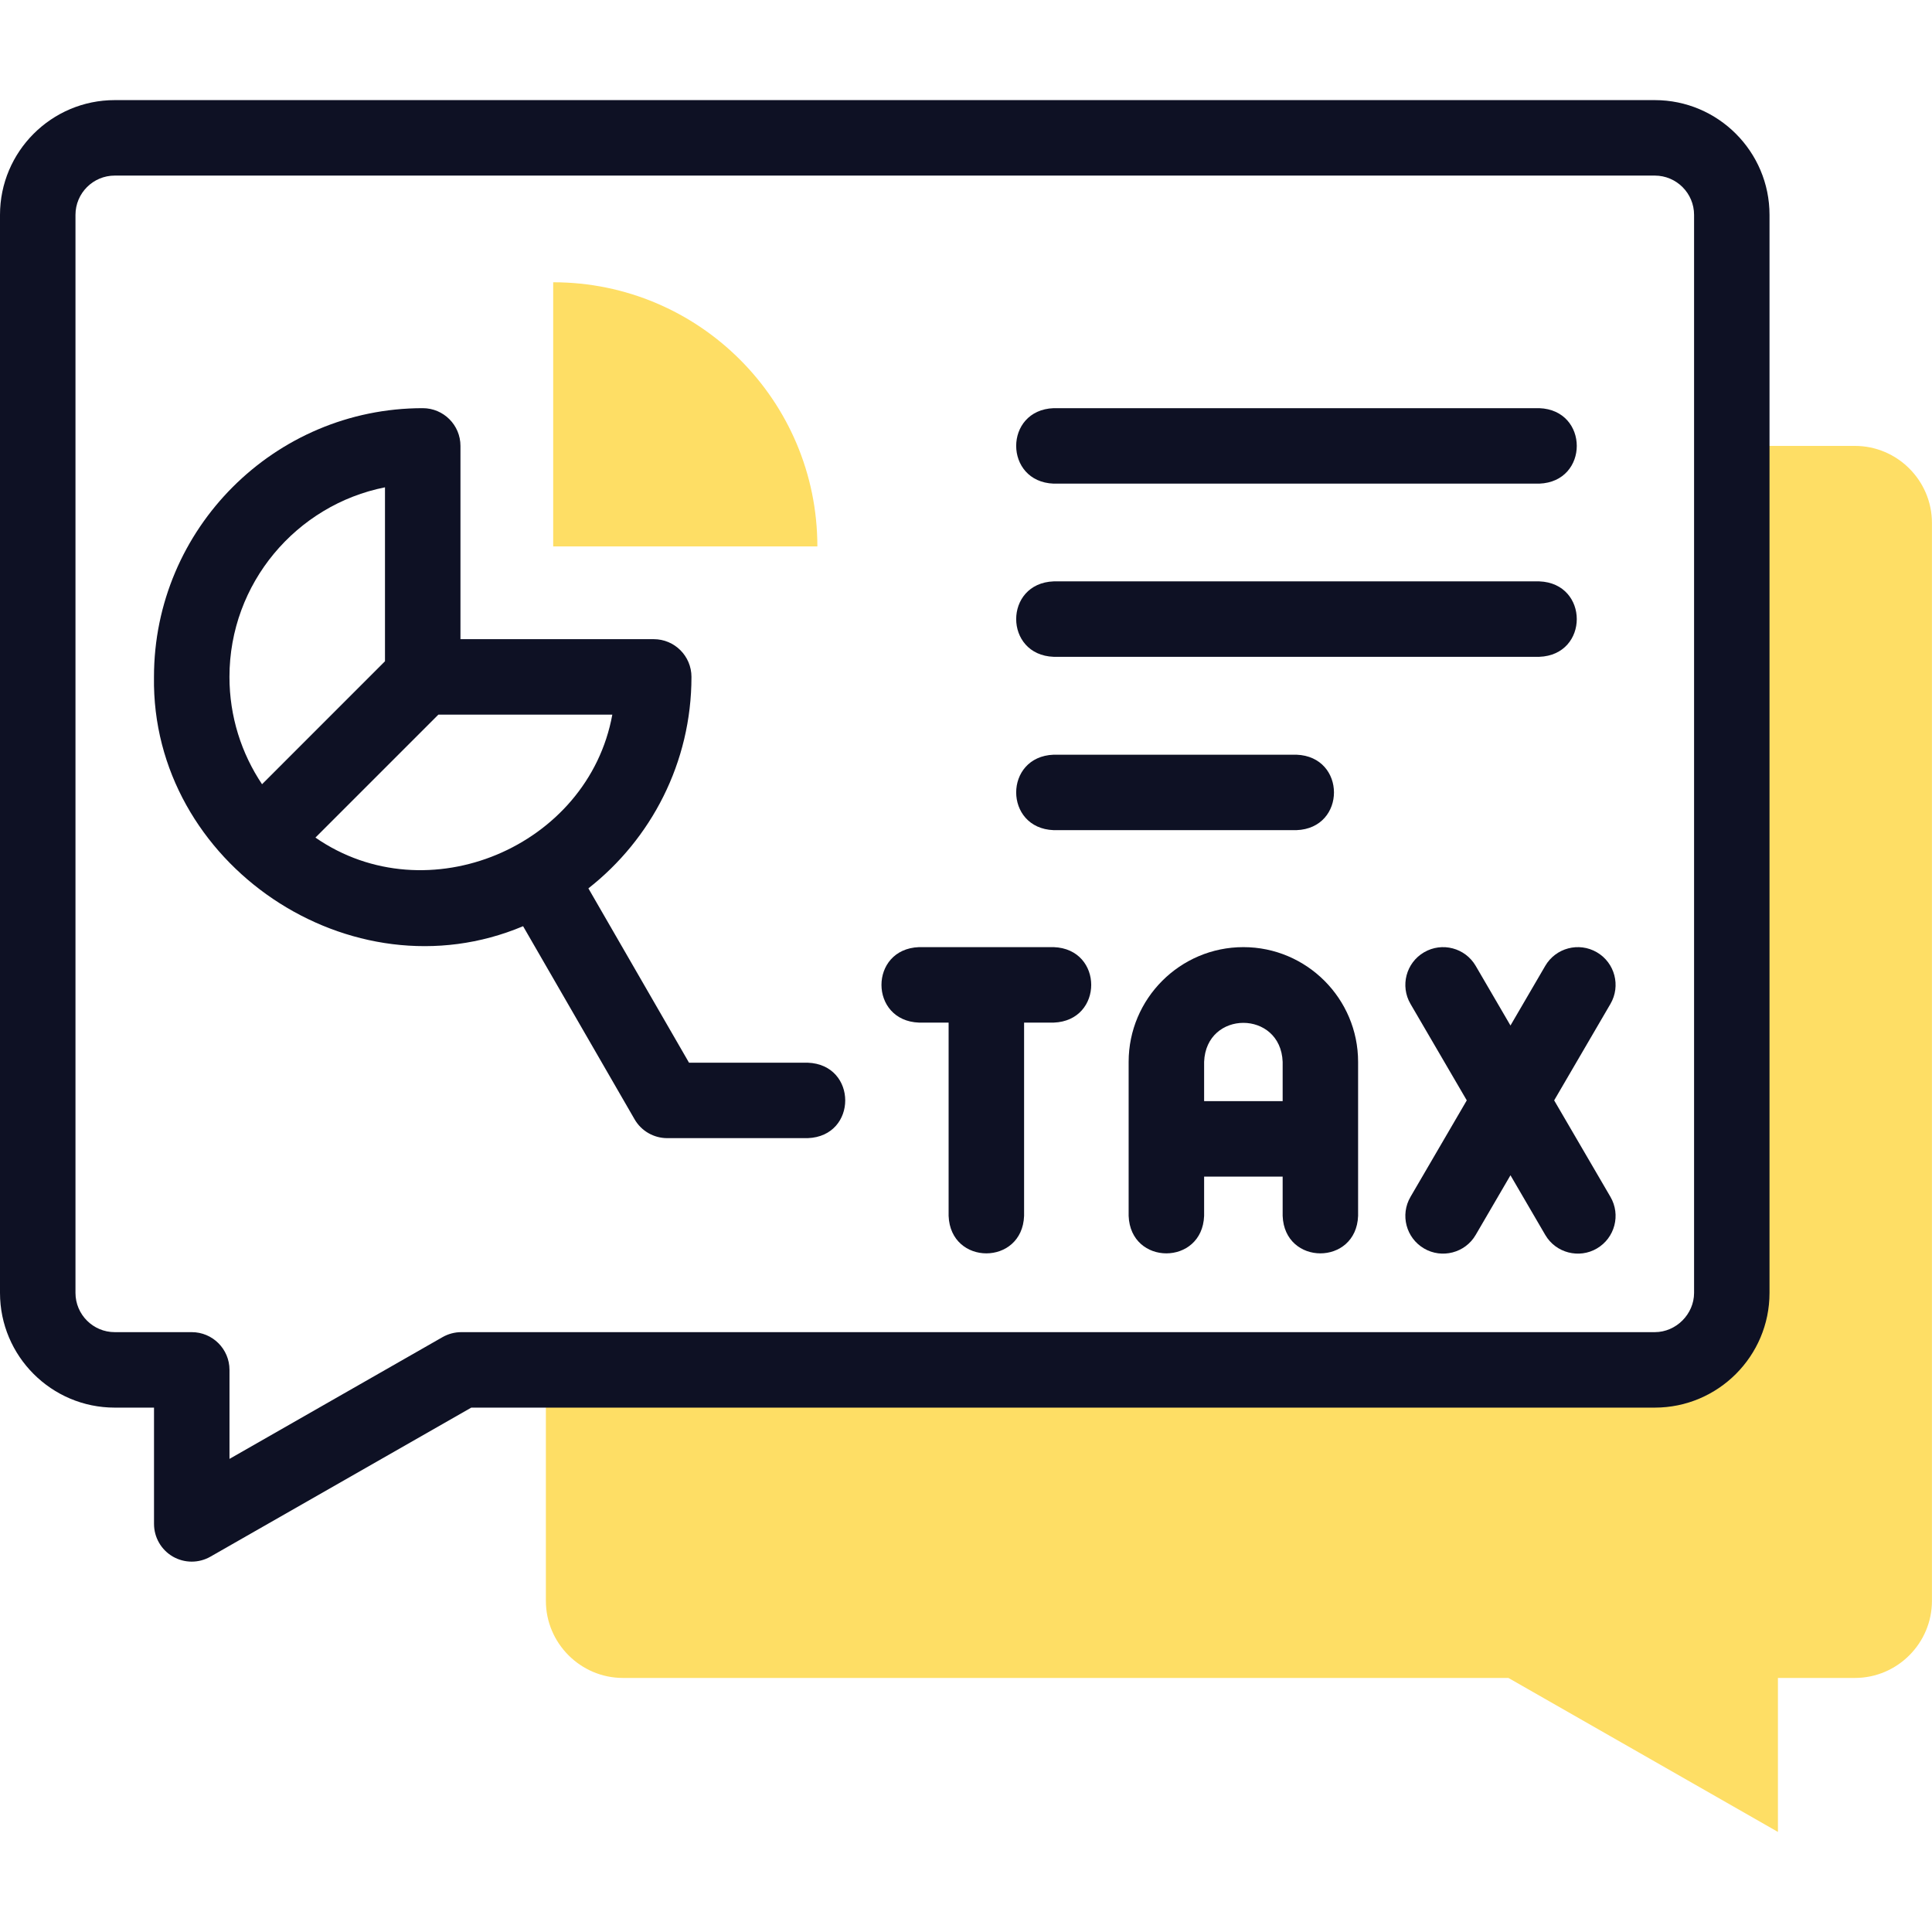
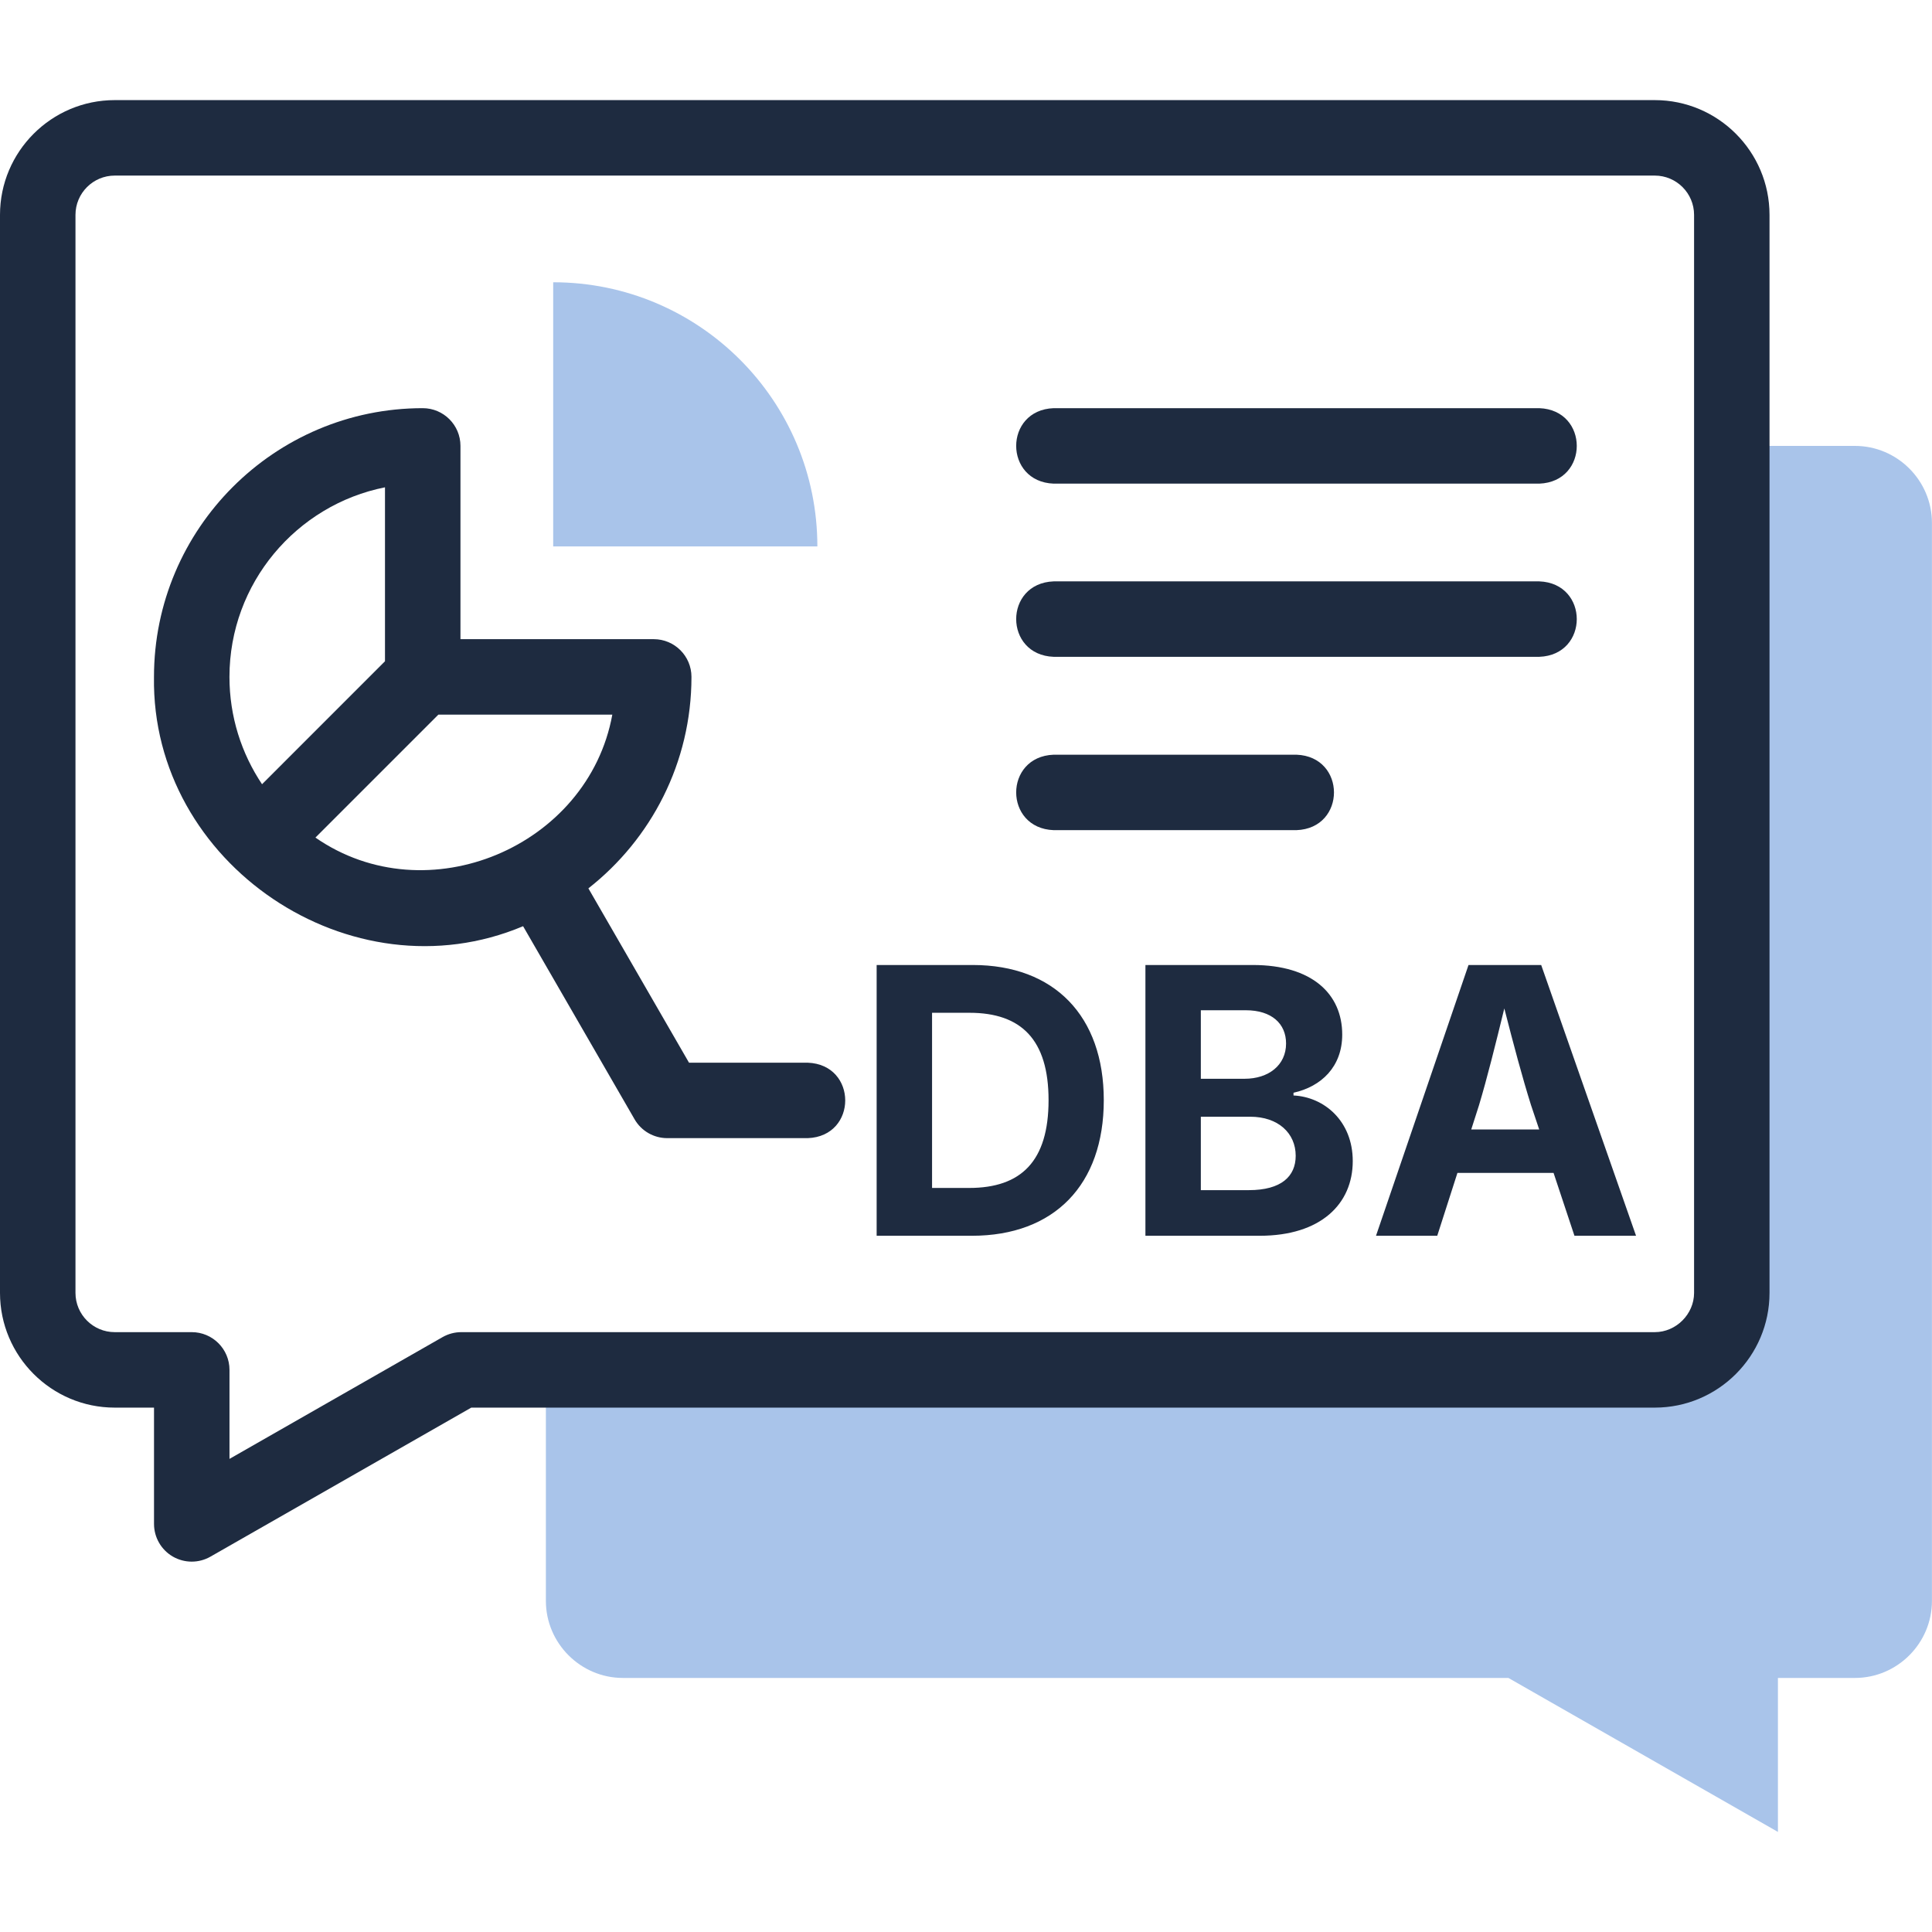
<svg xmlns="http://www.w3.org/2000/svg" width="60" height="60" viewBox="0 0 60 60" fill="none">
-   <path fill-rule="evenodd" clip-rule="evenodd" d="M51.389 42.544H16.953V49.718C16.953 51.032 18.031 52.11 19.345 52.11H46.845L55.215 56.892V52.11H57.607C58.921 52.11 59.998 51.034 59.998 49.718V16.239C59.998 14.924 58.922 13.848 57.607 13.848H53.781V40.153C53.781 41.467 52.703 42.544 51.389 42.544Z" fill="#FEDE65" />
-   <path fill-rule="evenodd" clip-rule="evenodd" d="M17.18 16.97H25.384C25.384 12.439 21.711 8.766 17.18 8.766V16.97Z" fill="#FEDE65" />
-   <path d="M51.391 3.109H3.563C1.598 3.109 0 4.708 0 6.673V40.152C0 42.117 1.598 43.715 3.563 43.715H4.783V47.326C4.783 47.744 5.005 48.13 5.366 48.34C5.728 48.549 6.173 48.551 6.536 48.343L14.636 43.715H51.391C53.356 43.715 54.954 42.117 54.954 40.152V6.673C54.954 4.708 53.356 3.109 51.391 3.109ZM52.611 40.152C52.611 40.813 52.052 41.371 51.391 41.371H14.325C14.121 41.371 13.92 41.425 13.743 41.526L7.127 45.307V42.543C7.127 41.896 6.602 41.371 5.955 41.371H3.563C2.891 41.371 2.344 40.824 2.344 40.152V6.673C2.344 6 2.891 5.453 3.563 5.453H51.391C52.063 5.453 52.611 6 52.611 6.673V40.152Z" fill="#0E1124" />
-   <path d="M38.614 29.414C36.649 29.414 35.051 31.013 35.051 32.977V37.76C35.108 39.313 37.337 39.312 37.395 37.76V36.54H39.834V37.76C39.891 39.313 42.12 39.312 42.177 37.76V32.977C42.177 31.013 40.579 29.414 38.614 29.414ZM39.834 34.197H37.395V32.977C37.456 31.361 39.773 31.363 39.834 32.977V34.197Z" fill="#0E1124" />
-   <path d="M49.592 29.574C49.033 29.248 48.315 29.437 47.989 29.996L46.909 31.848L45.829 29.996C45.503 29.437 44.786 29.248 44.226 29.574C43.667 29.9 43.478 30.618 43.804 31.177L45.552 34.173L43.804 37.17C43.478 37.729 43.667 38.446 44.226 38.773C44.776 39.096 45.501 38.915 45.829 38.351L46.909 36.499L47.989 38.351C48.317 38.915 49.043 39.096 49.592 38.773C50.151 38.446 50.34 37.729 50.014 37.17L48.266 34.173L50.014 31.177C50.34 30.618 50.151 29.9 49.592 29.574Z" fill="#0E1124" />
-   <path d="M32.724 29.414H28.54C26.986 29.472 26.987 31.701 28.54 31.758H29.46V37.76C29.518 39.313 31.747 39.312 31.804 37.76V31.758H32.724C34.278 31.7 34.276 29.471 32.724 29.414Z" fill="#0E1124" />
-   <path d="M25.085 33.003H21.398L18.273 27.589C20.221 26.06 21.474 23.684 21.474 21.022C21.474 20.375 20.95 19.85 20.302 19.85H14.3V13.848C14.3 13.2 13.775 12.676 13.128 12.676C8.526 12.676 4.782 16.42 4.782 21.022C4.691 26.833 10.91 31.015 16.245 28.764L19.707 34.76C19.916 35.123 20.303 35.346 20.722 35.346H25.085C26.638 35.289 26.637 33.06 25.085 33.003ZM7.126 21.022C7.126 18.113 9.206 15.681 11.956 15.134V20.536L8.138 24.355C7.499 23.4 7.126 22.254 7.126 21.022ZM9.796 26.012L13.614 22.194H19.016C18.268 26.297 13.264 28.416 9.796 26.012Z" fill="#0E1124" />
-   <path d="M32.723 15.02H47.804C49.357 14.962 49.356 12.733 47.804 12.676H32.723C31.17 12.733 31.171 14.962 32.723 15.02Z" fill="#0E1124" />
-   <path d="M32.723 20.398H47.804C49.357 20.341 49.356 18.112 47.804 18.055H32.723C31.17 18.112 31.171 20.341 32.723 20.398Z" fill="#0E1124" />
-   <path d="M32.723 25.781H40.263C41.817 25.724 41.815 23.495 40.263 23.438H32.723C31.17 23.495 31.171 25.724 32.723 25.781Z" fill="#0E1124" />
+   <path fill-rule="evenodd" clip-rule="evenodd" d="M51.389 42.544H16.953V49.718C16.953 51.032 18.031 52.11 19.345 52.11H46.845L55.215 56.892V52.11H57.607C58.921 52.11 59.998 51.034 59.998 49.718V16.239C59.998 14.924 58.922 13.848 57.607 13.848H53.781V40.153C53.781 41.467 52.703 42.544 51.389 42.544Z" fill="#A9C4EA" />
+   <path fill-rule="evenodd" clip-rule="evenodd" d="M17.18 16.97H25.384C25.384 12.439 21.711 8.766 17.18 8.766V16.97Z" fill="#A9C4EA" />
+   <path d="M51.391 3.109H3.563C1.598 3.109 0 4.708 0 6.673V40.152C0 42.117 1.598 43.715 3.563 43.715H4.783V47.326C4.783 47.744 5.005 48.13 5.366 48.34C5.728 48.549 6.173 48.551 6.536 48.343L14.636 43.715H51.391C53.356 43.715 54.954 42.117 54.954 40.152V6.673C54.954 4.708 53.356 3.109 51.391 3.109ZM52.611 40.152C52.611 40.813 52.052 41.371 51.391 41.371H14.325C14.121 41.371 13.92 41.425 13.743 41.526L7.127 45.307V42.543C7.127 41.896 6.602 41.371 5.955 41.371H3.563C2.891 41.371 2.344 40.824 2.344 40.152V6.673C2.344 6 2.891 5.453 3.563 5.453H51.391C52.063 5.453 52.611 6 52.611 6.673V40.152Z" fill="#1E2B40" />
+   <path d="M25.085 33.003H21.398L18.273 27.589C20.221 26.06 21.474 23.684 21.474 21.022C21.474 20.375 20.95 19.85 20.302 19.85H14.3V13.848C14.3 13.2 13.775 12.676 13.128 12.676C8.526 12.676 4.782 16.42 4.782 21.022C4.691 26.833 10.91 31.015 16.245 28.764L19.707 34.76C19.916 35.123 20.303 35.346 20.722 35.346H25.085C26.638 35.289 26.637 33.06 25.085 33.003ZM7.126 21.022C7.126 18.113 9.206 15.681 11.956 15.134V20.536L8.138 24.355C7.499 23.4 7.126 22.254 7.126 21.022ZM9.796 26.012L13.614 22.194H19.016C18.268 26.297 13.264 28.416 9.796 26.012Z" fill="#1E2B40" />
+   <path d="M32.723 15.02H47.804C49.357 14.962 49.356 12.733 47.804 12.676H32.723C31.17 12.733 31.171 14.962 32.723 15.02Z" fill="#1E2B40" />
+   <path d="M32.723 20.398H47.804C49.357 20.341 49.356 18.112 47.804 18.055H32.723C31.17 18.112 31.171 20.341 32.723 20.398Z" fill="#1E2B40" />
+   <path d="M32.723 25.781H40.263C41.817 25.724 41.815 23.495 40.263 23.438H32.723C31.17 23.495 31.171 25.724 32.723 25.781Z" fill="#1E2B40" />
+   <path d="M30.182 38.378C32.739 38.378 34.279 36.797 34.279 34.167C34.279 31.549 32.739 29.969 30.21 29.969H27.225V38.378ZM28.946 36.893V31.453H30.109C31.717 31.453 32.564 32.288 32.564 34.167C32.564 36.058 31.717 36.893 30.097 36.893ZM35.572 38.378H39.121C41.018 38.378 42.011 37.39 42.011 36.058C42.011 34.811 41.119 34.066 40.171 34.021V33.936C41.035 33.744 41.684 33.129 41.684 32.13C41.684 30.872 40.752 29.969 38.907 29.969H35.572ZM37.293 36.961V34.681H38.828C39.691 34.681 40.239 35.189 40.239 35.894C40.239 36.532 39.793 36.961 38.783 36.961ZM37.293 33.502V31.374H38.687C39.494 31.374 39.94 31.792 39.94 32.407C39.94 33.084 39.392 33.502 38.653 33.502ZM42.733 38.378H44.635L45.262 36.425H48.247L48.896 38.378H50.809L47.863 29.969H45.606ZM45.691 35.076 45.933 34.32C46.187 33.473 46.435 32.474 46.718 31.318C47.011 32.463 47.276 33.456 47.547 34.32L47.801 35.076Z" fill="#1E2B40" />
</svg>
